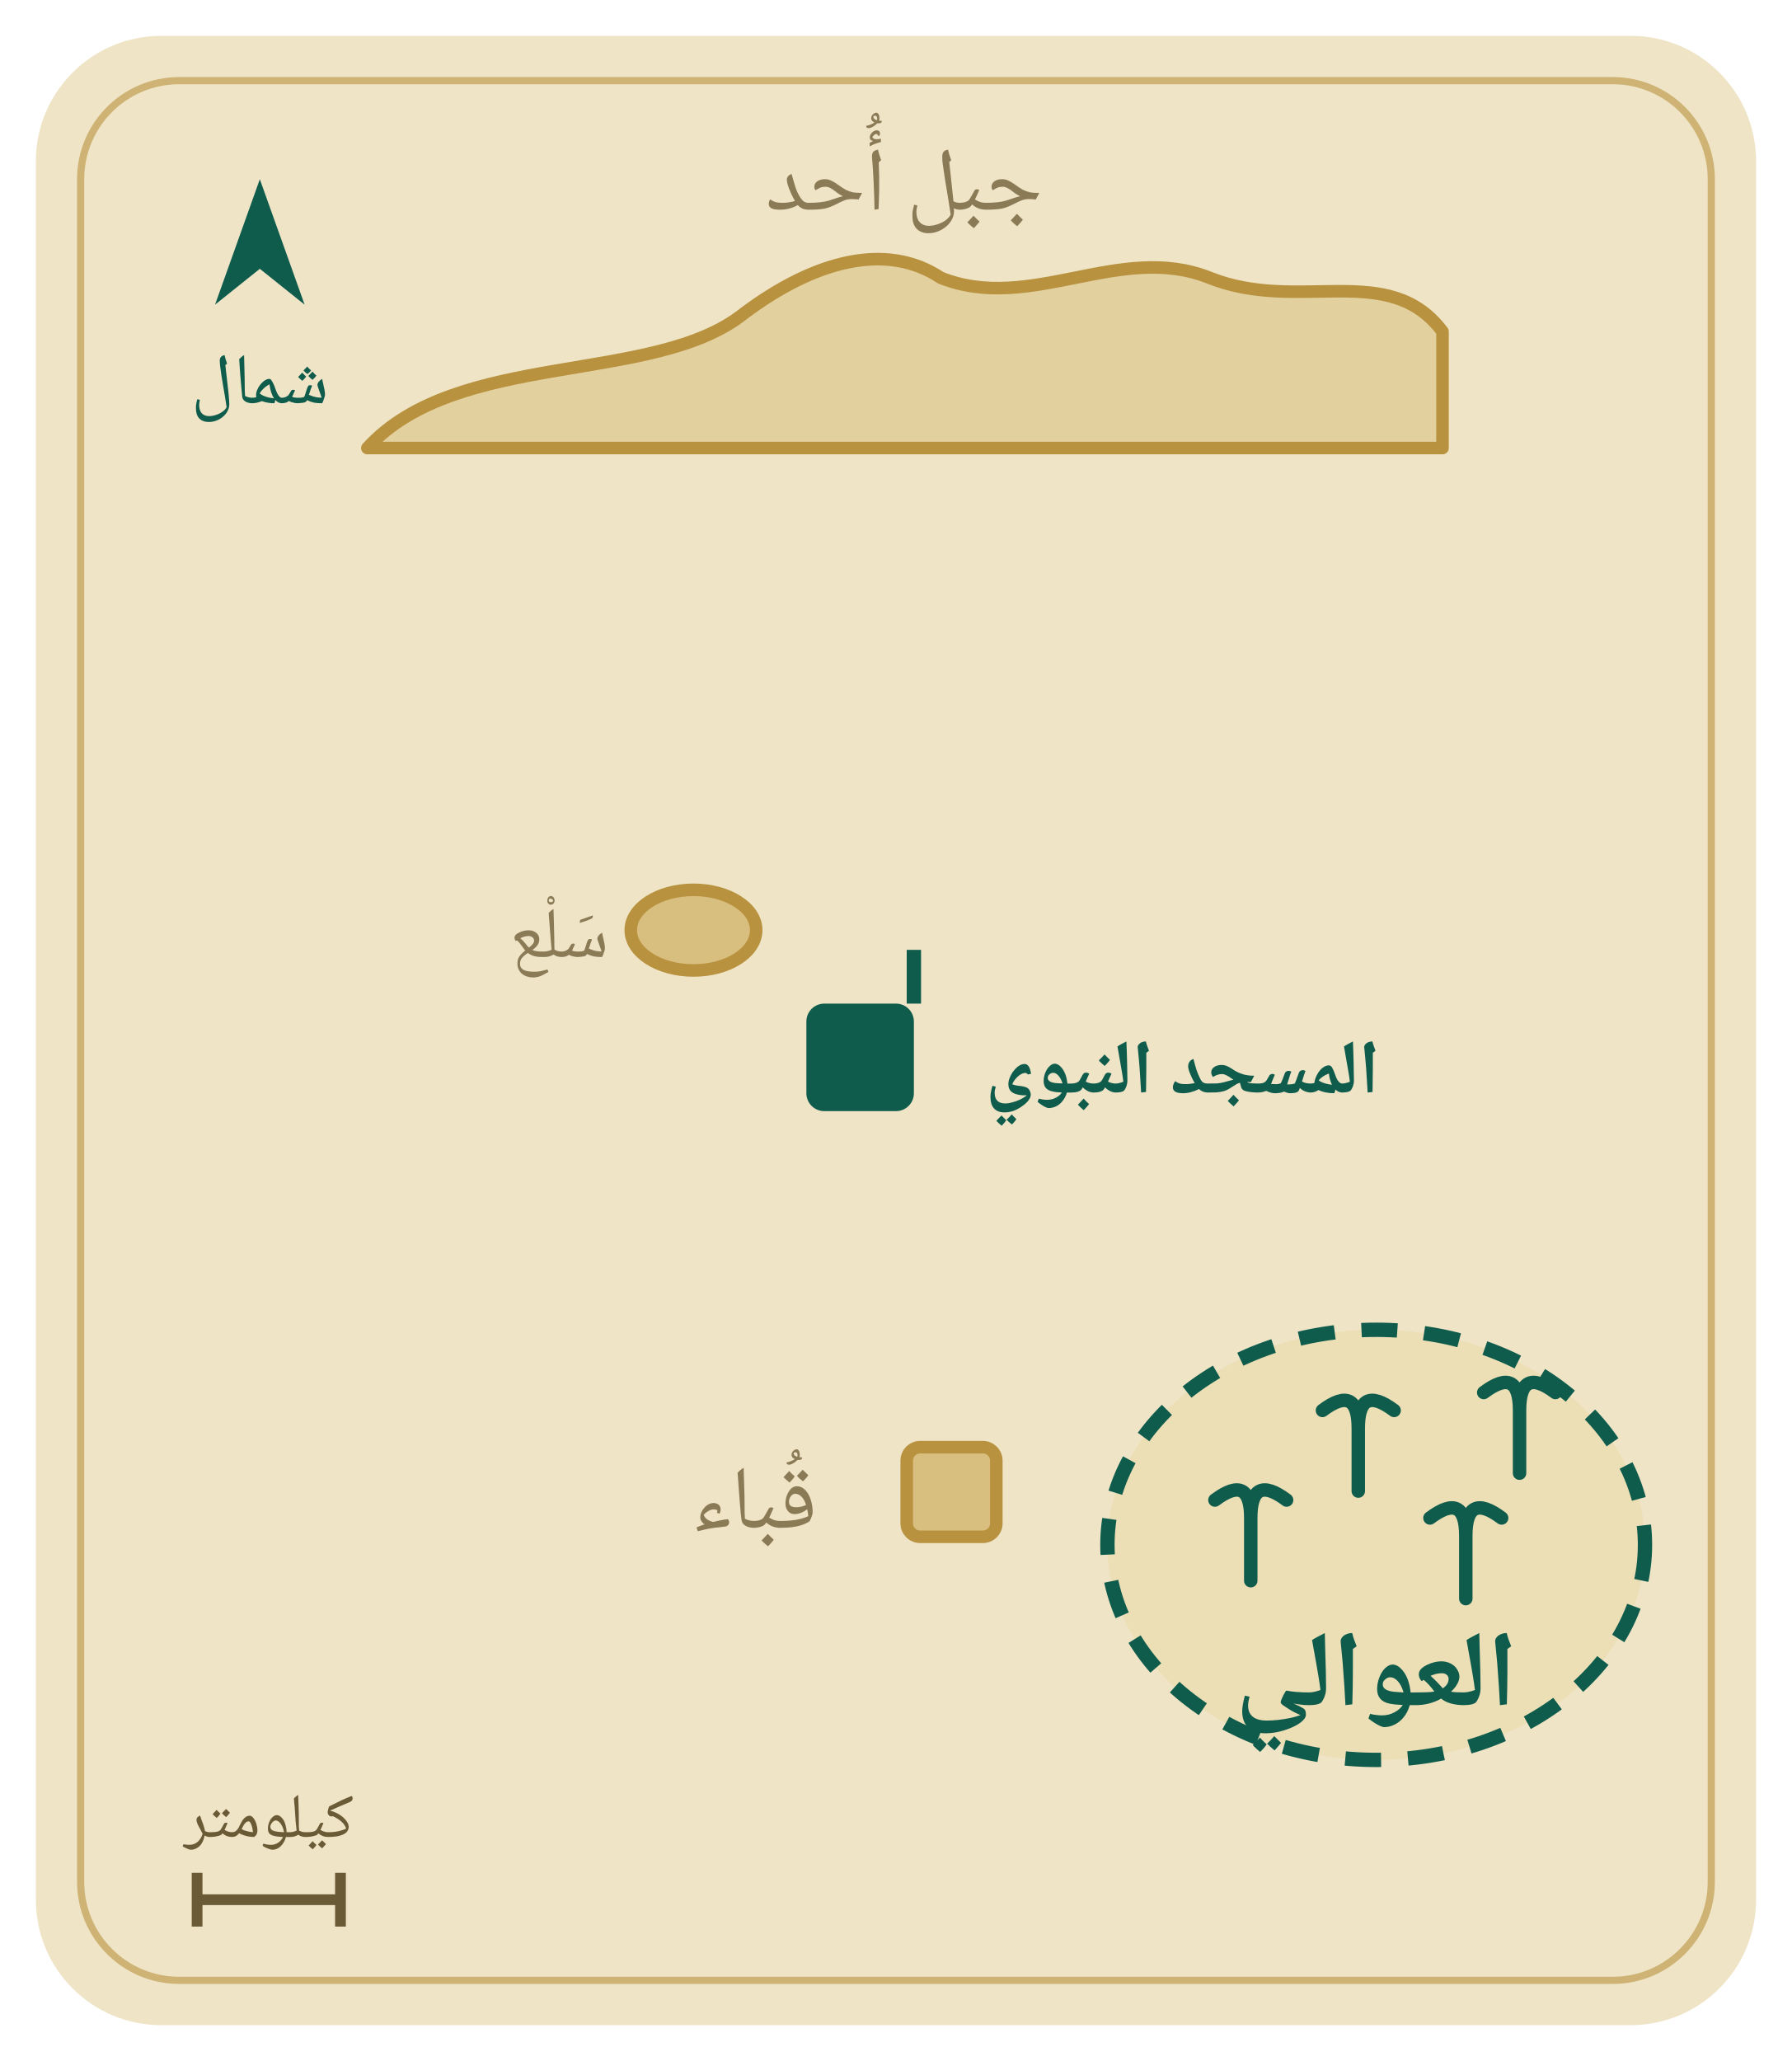
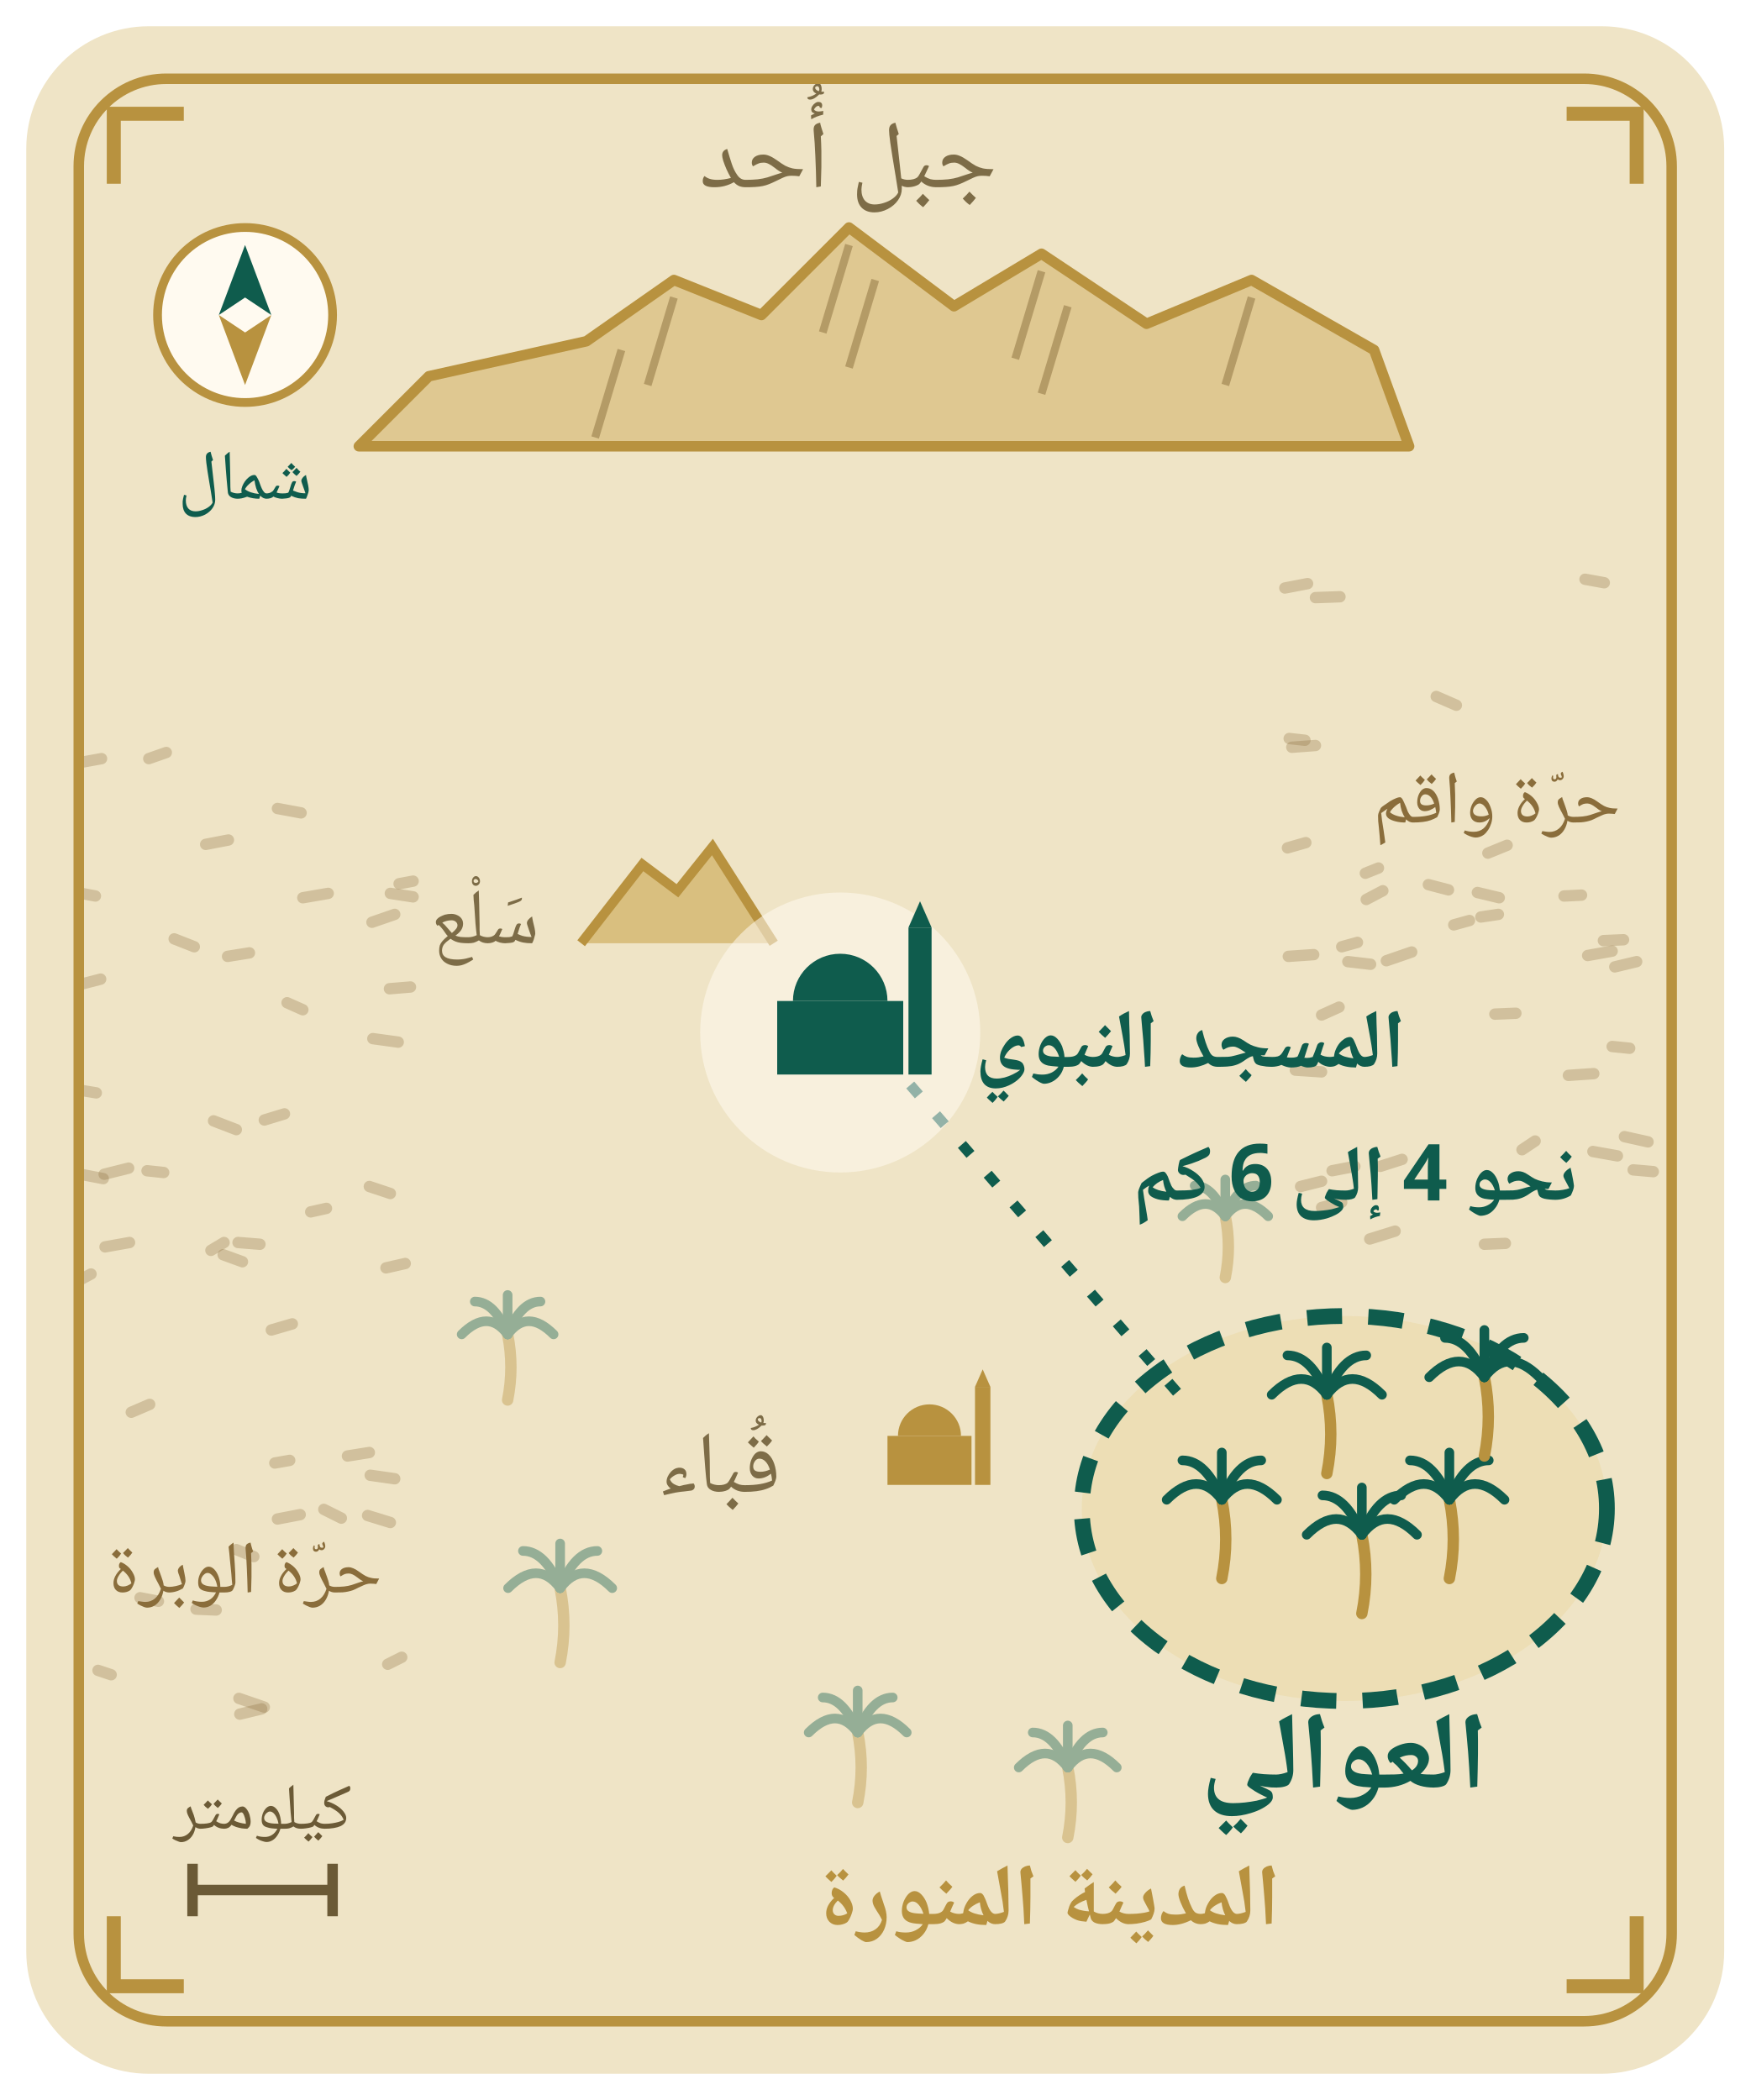
- <svg xmlns="http://www.w3.org/2000/svg" viewBox="0 0 200 230">
+ <svg xmlns="http://www.w3.org/2000/svg" viewBox="0 0 200 240">
  <style>
.g{fill:none;stroke:#b8923f;stroke-width:2.4;stroke-linecap:round;stroke-linejoin:round}
.gt{fill:none;stroke:#b8923f;stroke-width:1.4;stroke-linecap:round;stroke-linejoin:round}
.e{fill:none;stroke:#0f5c4d;stroke-width:2.4;stroke-linecap:round;stroke-linejoin:round}
.et{fill:none;stroke:#0f5c4d;stroke-width:1.5;stroke-linecap:round;stroke-linejoin:round}
.f{fill:#ecdcae}.f2{fill:#d9bf7f}.fe{fill:#cfe0d6}.w{fill:#fffaf0}.ink{fill:#7a5a22}
</style>
-   <rect x="4" y="4" width="192" height="222" rx="14" fill="#efe4c6" />
-   <rect x="9" y="9" width="182" height="212" rx="11" fill="none" stroke="#b8923f" stroke-width=".8" opacity=".6" />
-   <path class="f2" d="M41 50 C51 39 73 43 83 35 C91 29 99 27 105 31 C115 35 125 27 135 31 C145 35 155 29 161 37 L161 50 Z" opacity="0.55" />
-   <path class="gt" d="M41 50 C51 39 73 43 83 35 C91 29 99 27 105 31 C115 35 125 27 135 31 C145 35 155 29 161 37 L161 50 Z" />
-   <text x="100.9" y="23.4" font-family="Noto Naskh Arabic,Amiri,serif" text-anchor="middle" font-size="10" font-weight="400" fill="#8a7a55">جبل أُحد</text>
-   <ellipse class="f2" cx="77.4" cy="103.8" rx="7" ry="4.5" />
-   <ellipse class="gt" cx="77.4" cy="103.8" rx="7" ry="4.5" />
-   <text x="62.4" y="106.8" font-family="Noto Naskh Arabic,Amiri,serif" text-anchor="middle" font-size="8" font-weight="400" fill="#8a7a55">سَلْع</text>
-   <ellipse cx="153.6" cy="172.4" rx="30" ry="24" fill="#ecdcae" fill-opacity=".7" stroke="#0f5c4d" stroke-width="1.6" stroke-dasharray="4 3" />
-   <path class="et" d="M139.6 176.4 v-7 M135.6 167.4 q4 -3 4 2 q0 -5 4 -2" opacity="1" />
-   <path class="et" d="M151.6 166.4 v-7 M147.6 157.4 q4 -3 4 2 q0 -5 4 -2" opacity="1" />
-   <path class="et" d="M163.6 178.4 v-7 M159.6 169.4 q4 -3 4 2 q0 -5 4 -2" opacity="1" />
-   <path class="et" d="M169.6 164.4 v-7 M165.6 155.4 q4 -3 4 2 q0 -5 4 -2" opacity="1" />
-   <text x="153.6" y="190.4" font-family="Noto Naskh Arabic,Amiri,serif" text-anchor="middle" font-size="12" font-weight="700" fill="#0f5c4d">العوالي</text>
-   <rect x="101.2" y="161.5" width="10" height="10" rx="1.5" class="f2" />
-   <rect x="101.2" y="161.5" width="10" height="10" rx="1.5" class="gt" />
-   <text x="84.2" y="170.5" font-family="Noto Naskh Arabic,Amiri,serif" text-anchor="middle" font-size="10" font-weight="400" fill="#8a7a55">قُباء</text>
-   <rect x="90.0" y="112.0" width="12" height="12" rx="2" fill="#0f5c4d" />
-   <path d="M102.0 112.0 v-6" stroke="#0f5c4d" stroke-width="1.6" />
-   <text x="132.0" y="122.0" font-family="Noto Naskh Arabic,Amiri,serif" text-anchor="middle" font-size="8.5" fill="#0f5c4d" font-weight="700">المسجد النبوي</text>
-   <path d="M24 34 l5 -14 l5 14 l-5 -4 Z" fill="#0f5c4d" />
-   <text x="29" y="45" font-family="Noto Naskh Arabic,Amiri,serif" text-anchor="middle" font-size="8" fill="#0f5c4d">شمال</text>
-   <path d="M22 212 h16 M22 209 v6 M38 209 v6" stroke="#6b5a36" stroke-width="1.2" />
-   <text x="30.0" y="205" font-family="Noto Naskh Arabic,Amiri,serif" text-anchor="middle" font-size="7" fill="#6b5a36">كيلومتر</text>
+   <rect x="3" y="3" width="194" height="234" rx="14" fill="#efe4c6" />
+   <defs>
+     <clipPath id="mc">
+       <rect x="9" y="9" width="182" height="222" rx="10" />
+     </clipPath>
+   </defs>
+   <g clip-path="url(#mc)">
+     <path d="M152.2 133.8 l2.6 -0.5" stroke="#8a6d3b" stroke-width="1.3" stroke-linecap="round" opacity=".3" />
+     <path d="M168.8 102.0 l2.5 0.6" stroke="#8a6d3b" stroke-width="1.3" stroke-linecap="round" opacity=".3" />
+     <path d="M150.3 68.3 l2.8 -0.1" stroke="#8a6d3b" stroke-width="1.3" stroke-linecap="round" opacity=".3" />
+     <path d="M181.1 66.2 l2.2 0.4" stroke="#8a6d3b" stroke-width="1.3" stroke-linecap="round" opacity=".3" />
+     <path d="M156.5 141.6 l2.9 -0.9" stroke="#8a6d3b" stroke-width="1.3" stroke-linecap="round" opacity=".3" />
+     <path d="M147.2 109.3 l2.9 -0.2" stroke="#8a6d3b" stroke-width="1.3" stroke-linecap="round" opacity=".3" />
+     <path d="M156.0 99.8 l1.5 -0.6" stroke="#8a6d3b" stroke-width="1.3" stroke-linecap="round" opacity=".3" />
+     <path d="M166.1 105.7 l1.8 -0.5" stroke="#8a6d3b" stroke-width="1.3" stroke-linecap="round" opacity=".3" />
+     <path d="M156.1 102.8 l1.9 -1.0" stroke="#8a6d3b" stroke-width="1.3" stroke-linecap="round" opacity=".3" />
+     <path d="M184.5 110.5 l2.5 -0.6" stroke="#8a6d3b" stroke-width="1.3" stroke-linecap="round" opacity=".3" />
+     <path d="M191.7 134.8 l1.7 -0.3" stroke="#8a6d3b" stroke-width="1.3" stroke-linecap="round" opacity=".3" />
+     <path d="M179.2 122.9 l2.9 -0.2" stroke="#8a6d3b" stroke-width="1.3" stroke-linecap="round" opacity=".3" />
+     <path d="M184.2 119.6 l2.0 0.2" stroke="#8a6d3b" stroke-width="1.3" stroke-linecap="round" opacity=".3" />
+     <path d="M186.6 133.7 l2.3 0.2" stroke="#8a6d3b" stroke-width="1.3" stroke-linecap="round" opacity=".3" />
+     <path d="M147.6 85.4 l2.7 -0.2" stroke="#8a6d3b" stroke-width="1.3" stroke-linecap="round" opacity=".3" />
+     <path d="M154.0 109.9 l2.6 0.3" stroke="#8a6d3b" stroke-width="1.3" stroke-linecap="round" opacity=".3" />
+     <path d="M163.2 101.1 l2.3 0.6" stroke="#8a6d3b" stroke-width="1.3" stroke-linecap="round" opacity=".3" />
+     <path d="M170.0 97.5 l2.2 -0.9" stroke="#8a6d3b" stroke-width="1.3" stroke-linecap="round" opacity=".3" />
+     <path d="M148.0 122.3 l3.0 0.2" stroke="#8a6d3b" stroke-width="1.3" stroke-linecap="round" opacity=".3" />
+     <path d="M164.1 79.6 l2.3 1.0" stroke="#8a6d3b" stroke-width="1.3" stroke-linecap="round" opacity=".3" />
+     <path d="M181.4 109.2 l2.8 -0.5" stroke="#8a6d3b" stroke-width="1.3" stroke-linecap="round" opacity=".3" />
+     <path d="M169.6 142.2 l2.4 -0.1" stroke="#8a6d3b" stroke-width="1.3" stroke-linecap="round" opacity=".3" />
+     <path d="M158.4 109.8 l2.9 -1.0" stroke="#8a6d3b" stroke-width="1.3" stroke-linecap="round" opacity=".3" />
+     <path d="M182.0 131.6 l2.8 0.5" stroke="#8a6d3b" stroke-width="1.3" stroke-linecap="round" opacity=".3" />
+     <path d="M183.2 107.5 l2.3 -0.1" stroke="#8a6d3b" stroke-width="1.3" stroke-linecap="round" opacity=".3" />
+     <path d="M148.6 135.6 l2.4 -0.6" stroke="#8a6d3b" stroke-width="1.3" stroke-linecap="round" opacity=".3" />
+     <path d="M169.2 104.8 l2.0 -0.3" stroke="#8a6d3b" stroke-width="1.3" stroke-linecap="round" opacity=".3" />
+     <path d="M170.8 115.9 l2.4 -0.1" stroke="#8a6d3b" stroke-width="1.3" stroke-linecap="round" opacity=".3" />
+     <path d="M147.3 84.4 l1.8 0.2" stroke="#8a6d3b" stroke-width="1.3" stroke-linecap="round" opacity=".3" />
+     <path d="M185.6 129.9 l2.7 0.6" stroke="#8a6d3b" stroke-width="1.3" stroke-linecap="round" opacity=".3" />
+     <path d="M157.7 133.3 l2.5 -0.8" stroke="#8a6d3b" stroke-width="1.3" stroke-linecap="round" opacity=".3" />
+     <path d="M146.8 67.2 l2.6 -0.5" stroke="#8a6d3b" stroke-width="1.3" stroke-linecap="round" opacity=".3" />
+     <path d="M151.0 116.0 l2.0 -0.9" stroke="#8a6d3b" stroke-width="1.3" stroke-linecap="round" opacity=".3" />
+     <path d="M153.3 108.2 l1.8 -0.5" stroke="#8a6d3b" stroke-width="1.3" stroke-linecap="round" opacity=".3" />
+     <path d="M178.7 102.4 l2.0 -0.1" stroke="#8a6d3b" stroke-width="1.3" stroke-linecap="round" opacity=".3" />
+     <path d="M147.1 96.9 l2.1 -0.6" stroke="#8a6d3b" stroke-width="1.3" stroke-linecap="round" opacity=".3" />
+     <path d="M151.0 138.0 l2.3 -0.6" stroke="#8a6d3b" stroke-width="1.3" stroke-linecap="round" opacity=".3" />
+     <path d="M173.9 131.4 l1.5 -1.0" stroke="#8a6d3b" stroke-width="1.3" stroke-linecap="round" opacity=".3" />
+     <path d="M44.3 190.2 l1.6 -0.8" stroke="#8a6d3b" stroke-width="1.3" stroke-linecap="round" opacity=".3" />
+     <path d="M39.7 166.4 l2.5 -0.4" stroke="#8a6d3b" stroke-width="1.3" stroke-linecap="round" opacity=".3" />
+     <path d="M31.0 152.0 l2.4 -0.7" stroke="#8a6d3b" stroke-width="1.3" stroke-linecap="round" opacity=".3" />
+     <path d="M24.4 128.1 l2.6 1.0" stroke="#8a6d3b" stroke-width="1.3" stroke-linecap="round" opacity=".3" />
+     <path d="M44.1 144.9 l2.2 -0.5" stroke="#8a6d3b" stroke-width="1.3" stroke-linecap="round" opacity=".3" />
+     <path d="M9.4 87.1 l2.2 -0.4" stroke="#8a6d3b" stroke-width="1.3" stroke-linecap="round" opacity=".3" />
+     <path d="M22.4 183.9 l2.3 0.1" stroke="#8a6d3b" stroke-width="1.3" stroke-linecap="round" opacity=".3" />
+     <path d="M17.0 86.7 l2.0 -0.7" stroke="#8a6d3b" stroke-width="1.3" stroke-linecap="round" opacity=".3" />
+     <path d="M27.4 195.9 l2.5 -0.6" stroke="#8a6d3b" stroke-width="1.3" stroke-linecap="round" opacity=".3" />
+     <path d="M42.0 173.2 l2.6 0.8" stroke="#8a6d3b" stroke-width="1.3" stroke-linecap="round" opacity=".3" />
+     <path d="M37.0 172.5 l2.0 1.0" stroke="#8a6d3b" stroke-width="1.3" stroke-linecap="round" opacity=".3" />
+     <path d="M44.6 102.1 l2.6 0.4" stroke="#8a6d3b" stroke-width="1.3" stroke-linecap="round" opacity=".3" />
+     <path d="M25.5 143.4 l2.2 0.8" stroke="#8a6d3b" stroke-width="1.3" stroke-linecap="round" opacity=".3" />
+     <path d="M27.0 177.1 l2.0 0.8" stroke="#8a6d3b" stroke-width="1.3" stroke-linecap="round" opacity=".3" />
+     <path d="M42.2 135.6 l2.4 0.8" stroke="#8a6d3b" stroke-width="1.3" stroke-linecap="round" opacity=".3" />
+     <path d="M35.5 138.5 l1.8 -0.4" stroke="#8a6d3b" stroke-width="1.3" stroke-linecap="round" opacity=".3" />
+     <path d="M34.6 102.6 l2.9 -0.5" stroke="#8a6d3b" stroke-width="1.3" stroke-linecap="round" opacity=".3" />
+     <path d="M42.6 118.7 l2.9 0.4" stroke="#8a6d3b" stroke-width="1.3" stroke-linecap="round" opacity=".3" />
+     <path d="M27.2 142.0 l2.5 0.2" stroke="#8a6d3b" stroke-width="1.3" stroke-linecap="round" opacity=".3" />
+     <path d="M19.9 107.3 l2.3 0.9" stroke="#8a6d3b" stroke-width="1.3" stroke-linecap="round" opacity=".3" />
+     <path d="M31.7 92.4 l2.7 0.5" stroke="#8a6d3b" stroke-width="1.3" stroke-linecap="round" opacity=".3" />
+     <path d="M42.5 105.4 l2.6 -0.9" stroke="#8a6d3b" stroke-width="1.3" stroke-linecap="round" opacity=".3" />
+     <path d="M32.8 114.6 l1.8 0.8" stroke="#8a6d3b" stroke-width="1.3" stroke-linecap="round" opacity=".3" />
+     <path d="M12.0 142.5 l2.8 -0.5" stroke="#8a6d3b" stroke-width="1.3" stroke-linecap="round" opacity=".3" />
+     <path d="M16.0 182.6 l2.1 0.4" stroke="#8a6d3b" stroke-width="1.3" stroke-linecap="round" opacity=".3" />
+     <path d="M9.2 124.6 l1.8 0.3" stroke="#8a6d3b" stroke-width="1.3" stroke-linecap="round" opacity=".3" />
+     <path d="M11.2 190.9 l1.5 0.5" stroke="#8a6d3b" stroke-width="1.3" stroke-linecap="round" opacity=".3" />
+     <path d="M8.8 112.6 l2.7 -0.7" stroke="#8a6d3b" stroke-width="1.3" stroke-linecap="round" opacity=".3" />
+     <path d="M15.0 161.4 l2.1 -0.9" stroke="#8a6d3b" stroke-width="1.3" stroke-linecap="round" opacity=".3" />
+     <path d="M45.6 101.0 l1.6 -0.3" stroke="#8a6d3b" stroke-width="1.3" stroke-linecap="round" opacity=".3" />
+     <path d="M31.4 167.2 l1.7 -0.3" stroke="#8a6d3b" stroke-width="1.3" stroke-linecap="round" opacity=".3" />
+     <path d="M9.2 134.2 l2.6 0.5" stroke="#8a6d3b" stroke-width="1.3" stroke-linecap="round" opacity=".3" />
+     <path d="M42.3 168.6 l2.8 0.4" stroke="#8a6d3b" stroke-width="1.3" stroke-linecap="round" opacity=".3" />
+     <path d="M26.0 109.3 l2.5 -0.4" stroke="#8a6d3b" stroke-width="1.3" stroke-linecap="round" opacity=".3" />
+     <path d="M11.9 134.2 l2.8 -0.7" stroke="#8a6d3b" stroke-width="1.3" stroke-linecap="round" opacity=".3" />
+     <path d="M30.2 128.0 l2.3 -0.7" stroke="#8a6d3b" stroke-width="1.3" stroke-linecap="round" opacity=".3" />
+     <path d="M44.5 113.0 l2.4 -0.2" stroke="#8a6d3b" stroke-width="1.3" stroke-linecap="round" opacity=".3" />
+     <path d="M8.7 146.5 l1.7 -0.9" stroke="#8a6d3b" stroke-width="1.3" stroke-linecap="round" opacity=".3" />
+     <path d="M9.3 102.1 l1.6 0.3" stroke="#8a6d3b" stroke-width="1.3" stroke-linecap="round" opacity=".3" />
+     <path d="M27.3 194.1 l2.9 1.0" stroke="#8a6d3b" stroke-width="1.3" stroke-linecap="round" opacity=".3" />
+     <path d="M16.8 133.8 l1.9 0.2" stroke="#8a6d3b" stroke-width="1.3" stroke-linecap="round" opacity=".3" />
+     <path d="M31.7 173.6 l2.6 -0.5" stroke="#8a6d3b" stroke-width="1.3" stroke-linecap="round" opacity=".3" />
+     <path d="M24.1 142.9 l1.5 -0.9" stroke="#8a6d3b" stroke-width="1.3" stroke-linecap="round" opacity=".3" />
+     <path d="M23.5 96.5 l2.6 -0.5" stroke="#8a6d3b" stroke-width="1.3" stroke-linecap="round" opacity=".3" />
+     <text x="171" y="94" font-family="Noto Naskh Arabic,Amiri,serif" text-anchor="middle" font-size="8.5" font-weight="400" fill="#8a6d3b">حرّة واقم</text>
+     <text x="28" y="182" font-family="Noto Naskh Arabic,Amiri,serif" text-anchor="middle" font-size="8.5" font-weight="400" fill="#8a6d3b">حرّة الوبرة</text>
+     <g opacity="0.4">
+       <path d="M64 190 q0.85 -4.25 0 -8.5" fill="none" stroke="#b8923f" stroke-width="1.3" stroke-linecap="round" />
+       <path d="M64 181.5 q-2.55 -3.4 -5.95 0.0" fill="none" stroke="#0f5c4d" stroke-width="1.1" stroke-linecap="round" />
+       <path d="M64 181.5 q2.55 -3.4 5.95 0.0" fill="none" stroke="#0f5c4d" stroke-width="1.1" stroke-linecap="round" />
+       <path d="M64 181.5 q-1.7 -4.25 -4.25 -4.25" fill="none" stroke="#0f5c4d" stroke-width="1.1" stroke-linecap="round" />
+       <path d="M64 181.5 q1.7 -4.25 4.25 -4.25" fill="none" stroke="#0f5c4d" stroke-width="1.1" stroke-linecap="round" />
+       <path d="M64 181.5 q0.0 -3.4 0.0 -5.1" fill="none" stroke="#0f5c4d" stroke-width="1.1" stroke-linecap="round" />
+     </g>
+     <g opacity="0.4">
+       <path d="M98 206 q0.8 -4.0 0 -8.0" fill="none" stroke="#b8923f" stroke-width="1.3" stroke-linecap="round" />
+       <path d="M98 198.0 q-2.4 -3.2 -5.6 0.0" fill="none" stroke="#0f5c4d" stroke-width="1.1" stroke-linecap="round" />
+       <path d="M98 198.0 q2.4 -3.2 5.6 0.0" fill="none" stroke="#0f5c4d" stroke-width="1.1" stroke-linecap="round" />
+       <path d="M98 198.0 q-1.6 -4.0 -4.0 -4.0" fill="none" stroke="#0f5c4d" stroke-width="1.1" stroke-linecap="round" />
+       <path d="M98 198.0 q1.6 -4.0 4.0 -4.0" fill="none" stroke="#0f5c4d" stroke-width="1.1" stroke-linecap="round" />
+       <path d="M98 198.0 q0.0 -3.2 0.0 -4.8" fill="none" stroke="#0f5c4d" stroke-width="1.1" stroke-linecap="round" />
+     </g>
+     <g opacity="0.4">
+       <path d="M58 160 q0.75 -3.75 0 -7.5" fill="none" stroke="#b8923f" stroke-width="1.3" stroke-linecap="round" />
+       <path d="M58 152.5 q-2.25 -3.0 -5.25 0.0" fill="none" stroke="#0f5c4d" stroke-width="1.1" stroke-linecap="round" />
+       <path d="M58 152.5 q2.25 -3.0 5.25 0.0" fill="none" stroke="#0f5c4d" stroke-width="1.1" stroke-linecap="round" />
+       <path d="M58 152.5 q-1.5 -3.75 -3.75 -3.75" fill="none" stroke="#0f5c4d" stroke-width="1.1" stroke-linecap="round" />
+       <path d="M58 152.5 q1.5 -3.75 3.75 -3.75" fill="none" stroke="#0f5c4d" stroke-width="1.1" stroke-linecap="round" />
+       <path d="M58 152.5 q0.0 -3.0 0.0 -4.5" fill="none" stroke="#0f5c4d" stroke-width="1.1" stroke-linecap="round" />
+     </g>
+     <g opacity="0.4">
+       <path d="M122 210 q0.8 -4.0 0 -8.0" fill="none" stroke="#b8923f" stroke-width="1.3" stroke-linecap="round" />
+       <path d="M122 202.0 q-2.4 -3.2 -5.6 0.0" fill="none" stroke="#0f5c4d" stroke-width="1.1" stroke-linecap="round" />
+       <path d="M122 202.0 q2.4 -3.2 5.6 0.0" fill="none" stroke="#0f5c4d" stroke-width="1.1" stroke-linecap="round" />
+       <path d="M122 202.0 q-1.6 -4.0 -4.0 -4.0" fill="none" stroke="#0f5c4d" stroke-width="1.1" stroke-linecap="round" />
+       <path d="M122 202.0 q1.6 -4.0 4.0 -4.0" fill="none" stroke="#0f5c4d" stroke-width="1.1" stroke-linecap="round" />
+       <path d="M122 202.0 q0.0 -3.2 0.0 -4.8" fill="none" stroke="#0f5c4d" stroke-width="1.1" stroke-linecap="round" />
+     </g>
+     <g opacity="0.4">
+       <path d="M140 146 q0.7 -3.5 0 -7.0" fill="none" stroke="#b8923f" stroke-width="1.3" stroke-linecap="round" />
+       <path d="M140 139.0 q-2.1 -2.8 -4.9 0.0" fill="none" stroke="#0f5c4d" stroke-width="1.1" stroke-linecap="round" />
+       <path d="M140 139.0 q2.1 -2.8 4.9 0.0" fill="none" stroke="#0f5c4d" stroke-width="1.1" stroke-linecap="round" />
+       <path d="M140 139.0 q-1.4 -3.5 -3.5 -3.5" fill="none" stroke="#0f5c4d" stroke-width="1.1" stroke-linecap="round" />
+       <path d="M140 139.0 q1.4 -3.5 3.5 -3.5" fill="none" stroke="#0f5c4d" stroke-width="1.1" stroke-linecap="round" />
+       <path d="M140 139.0 q0.0 -2.8 0.0 -4.2" fill="none" stroke="#0f5c4d" stroke-width="1.1" stroke-linecap="round" />
+     </g>
+     <path d="M41 51 L49 43 L67 39 L77 32 L87 36 L97 26 L109 35 L119 29 L131 37 L143 32 L157 40 L161 51 Z" fill="#d9bf7f" opacity="0.75" />
+     <path d="M77 34 l-3 10" stroke="#8a6d3b" stroke-width=".9" opacity=".5" />
+     <path d="M97 28 l-3 10" stroke="#8a6d3b" stroke-width=".9" opacity=".5" />
+     <path d="M100 32 l-3 10" stroke="#8a6d3b" stroke-width=".9" opacity=".5" />
+     <path d="M119 31 l-3 10" stroke="#8a6d3b" stroke-width=".9" opacity=".5" />
+     <path d="M122 35 l-3 10" stroke="#8a6d3b" stroke-width=".9" opacity=".5" />
+     <path d="M143 34 l-3 10" stroke="#8a6d3b" stroke-width=".9" opacity=".5" />
+     <path d="M71 40 l-3 10" stroke="#8a6d3b" stroke-width=".9" opacity=".5" />
+     <path d="M41 51 L49 43 L67 39 L77 32 L87 36 L97 26 L109 35 L119 29 L131 37 L143 32 L157 40 L161 51 Z" fill="none" stroke="#b8923f" stroke-width="1.2" stroke-linejoin="round" />
+     <text x="96.9" y="21.4" font-family="Noto Naskh Arabic,Amiri,serif" text-anchor="middle" font-size="11" font-weight="400" fill="#7d6c47">جبل أُحد</text>
+     <path d="M66.4 107.8 L73.4 98.8 L77.4 101.8 L81.4 96.8 L88.4 107.8 Z" fill="#d9bf7f" />
+     <path d="M66.4 107.8 L73.4 98.8 L77.4 101.8 L81.4 96.8 L88.4 107.8" fill="none" stroke="#b8923f" stroke-width="1.1" />
+     <text x="55.4" y="107.8" font-family="Noto Naskh Arabic,Amiri,serif" text-anchor="middle" font-size="9" font-weight="400" fill="#7d6c47">سَلْع</text>
+     <ellipse cx="153.6" cy="172.4" rx="30" ry="22" fill="#ecdcae" fill-opacity=".75" stroke="#0f5c4d" stroke-width="1.8" stroke-dasharray="4 3" />
+     <g opacity="1.0">
+       <path d="M139.6 180.4 q0.9 -4.5 0 -9.0" fill="none" stroke="#b8923f" stroke-width="1.3" stroke-linecap="round" />
+       <path d="M139.6 171.4 q-2.7 -3.6 -6.3 0.0" fill="none" stroke="#0f5c4d" stroke-width="1.1" stroke-linecap="round" />
+       <path d="M139.6 171.4 q2.7 -3.6 6.3 0.0" fill="none" stroke="#0f5c4d" stroke-width="1.1" stroke-linecap="round" />
+       <path d="M139.6 171.4 q-1.8 -4.5 -4.5 -4.5" fill="none" stroke="#0f5c4d" stroke-width="1.1" stroke-linecap="round" />
+       <path d="M139.6 171.4 q1.8 -4.5 4.5 -4.5" fill="none" stroke="#0f5c4d" stroke-width="1.1" stroke-linecap="round" />
+       <path d="M139.6 171.4 q0.0 -3.6 0.0 -5.4" fill="none" stroke="#0f5c4d" stroke-width="1.1" stroke-linecap="round" />
+     </g>
+     <g opacity="1.0">
+       <path d="M151.6 168.4 q0.9 -4.5 0 -9.0" fill="none" stroke="#b8923f" stroke-width="1.3" stroke-linecap="round" />
+       <path d="M151.6 159.4 q-2.7 -3.6 -6.3 0.0" fill="none" stroke="#0f5c4d" stroke-width="1.1" stroke-linecap="round" />
+       <path d="M151.6 159.4 q2.7 -3.6 6.3 0.0" fill="none" stroke="#0f5c4d" stroke-width="1.1" stroke-linecap="round" />
+       <path d="M151.6 159.4 q-1.8 -4.5 -4.5 -4.5" fill="none" stroke="#0f5c4d" stroke-width="1.1" stroke-linecap="round" />
+       <path d="M151.6 159.4 q1.8 -4.5 4.5 -4.5" fill="none" stroke="#0f5c4d" stroke-width="1.1" stroke-linecap="round" />
+       <path d="M151.6 159.4 q0.0 -3.6 0.0 -5.4" fill="none" stroke="#0f5c4d" stroke-width="1.1" stroke-linecap="round" />
+     </g>
+     <g opacity="1.0">
+       <path d="M165.6 180.4 q0.9 -4.5 0 -9.0" fill="none" stroke="#b8923f" stroke-width="1.3" stroke-linecap="round" />
+       <path d="M165.6 171.4 q-2.7 -3.6 -6.3 0.0" fill="none" stroke="#0f5c4d" stroke-width="1.1" stroke-linecap="round" />
+       <path d="M165.6 171.4 q2.7 -3.6 6.3 0.0" fill="none" stroke="#0f5c4d" stroke-width="1.1" stroke-linecap="round" />
+       <path d="M165.6 171.4 q-1.8 -4.5 -4.5 -4.5" fill="none" stroke="#0f5c4d" stroke-width="1.1" stroke-linecap="round" />
+       <path d="M165.6 171.4 q1.8 -4.5 4.5 -4.5" fill="none" stroke="#0f5c4d" stroke-width="1.1" stroke-linecap="round" />
+       <path d="M165.6 171.4 q0.0 -3.6 0.0 -5.4" fill="none" stroke="#0f5c4d" stroke-width="1.1" stroke-linecap="round" />
+     </g>
+     <g opacity="1.0">
+       <path d="M169.6 166.4 q0.9 -4.5 0 -9.0" fill="none" stroke="#b8923f" stroke-width="1.3" stroke-linecap="round" />
+       <path d="M169.6 157.4 q-2.7 -3.6 -6.3 0.0" fill="none" stroke="#0f5c4d" stroke-width="1.1" stroke-linecap="round" />
+       <path d="M169.6 157.4 q2.7 -3.6 6.3 0.0" fill="none" stroke="#0f5c4d" stroke-width="1.1" stroke-linecap="round" />
+       <path d="M169.6 157.4 q-1.8 -4.5 -4.5 -4.5" fill="none" stroke="#0f5c4d" stroke-width="1.1" stroke-linecap="round" />
+       <path d="M169.6 157.4 q1.8 -4.5 4.5 -4.5" fill="none" stroke="#0f5c4d" stroke-width="1.1" stroke-linecap="round" />
+       <path d="M169.6 157.4 q0.0 -3.6 0.0 -5.4" fill="none" stroke="#0f5c4d" stroke-width="1.1" stroke-linecap="round" />
+     </g>
+     <g opacity="1.0">
+       <path d="M155.6 184.4 q0.9 -4.5 0 -9.0" fill="none" stroke="#b8923f" stroke-width="1.3" stroke-linecap="round" />
+       <path d="M155.6 175.4 q-2.7 -3.6 -6.3 0.0" fill="none" stroke="#0f5c4d" stroke-width="1.1" stroke-linecap="round" />
+       <path d="M155.6 175.4 q2.7 -3.6 6.3 0.0" fill="none" stroke="#0f5c4d" stroke-width="1.1" stroke-linecap="round" />
+       <path d="M155.6 175.4 q-1.8 -4.5 -4.5 -4.5" fill="none" stroke="#0f5c4d" stroke-width="1.1" stroke-linecap="round" />
+       <path d="M155.6 175.4 q1.8 -4.5 4.5 -4.5" fill="none" stroke="#0f5c4d" stroke-width="1.1" stroke-linecap="round" />
+       <path d="M155.6 175.4 q0.0 -3.6 0.0 -5.4" fill="none" stroke="#0f5c4d" stroke-width="1.1" stroke-linecap="round" />
+     </g>
+     <path d="M104.0 124.0 L135.6 160.4" stroke="#0f5c4d" stroke-width="1.2" stroke-dasharray="1.5 3" />
+     <text x="154.8" y="137.2" font-family="Noto Naskh Arabic,Amiri,serif" text-anchor="middle" font-size="9" fill="#0f5c4d" font-weight="700">نحو 4 إلى 6 كم</text>
+     <text x="153.6" y="204.4" font-family="Noto Naskh Arabic,Amiri,serif" text-anchor="middle" font-size="12.5" font-weight="700" fill="#0f5c4d">العوالي</text>
+     <rect x="101.4" y="164.1" width="9.6" height="5.6" fill="#b8923f" />
+     <path d="M102.6 164.1 a3.6 3.6 0 0 1 7.2 0 Z" fill="#b8923f" />
+     <rect x="111.4" y="158.5" width="1.76" height="11.2" fill="#b8923f" />
+     <path d="M111.4 158.5 l0.88 -2.0 l0.88 2.0 Z" fill="#b8923f" />
+     <text x="82.2" y="170.5" font-family="Noto Naskh Arabic,Amiri,serif" text-anchor="middle" font-size="10" font-weight="400" fill="#7d6c47">قُباء</text>
+     <circle cx="96.0" cy="118.0" r="16" fill="#fffaf0" opacity=".55" />
+     <rect x="88.8" y="114.4" width="14.4" height="8.4" fill="#0f5c4d" />
+     <path d="M90.6 114.4 a5.4 5.4 0 0 1 10.8 0 Z" fill="#0f5c4d" />
+     <rect x="103.8" y="106.0" width="2.64" height="16.8" fill="#0f5c4d" />
+     <path d="M103.8 106.0 l1.32 -3.0 l1.32 3.0 Z" fill="#0f5c4d" />
+     <text x="136.0" y="122.0" font-family="Noto Naskh Arabic,Amiri,serif" text-anchor="middle" font-size="9.5" fill="#0f5c4d" font-weight="700">المسجد النبوي</text>
+   </g>
+   <rect x="9" y="9" width="182" height="222" rx="10" fill="none" stroke="#b8923f" stroke-width="1.2" />
+   <path d="M14 22 v-8 h8" fill="none" stroke="#b8923f" stroke-width="1.6" transform="translate(-1 -1)" />
+   <path d="M186 22 v-8 h-8" fill="none" stroke="#b8923f" stroke-width="1.6" transform="translate(1 -1)" />
+   <path d="M14 218 v8 h8" fill="none" stroke="#b8923f" stroke-width="1.6" transform="translate(-1 1)" />
+   <path d="M186 218 v8 h-8" fill="none" stroke="#b8923f" stroke-width="1.6" transform="translate(1 1)" />
+   <g transform="translate(28 36)">
+     <circle r="10" fill="#fffaf0" stroke="#b8923f" stroke-width="1" />
+     <path d="M0 -8 L3 0 L0 -2 L-3 0 Z" fill="#0f5c4d" />
+     <path d="M0 8 L3 0 L0 2 L-3 0 Z" fill="#b8923f" />
+   </g>
+   <text x="28" y="57" font-family="Noto Naskh Arabic,Amiri,serif" text-anchor="middle" font-size="8" fill="#0f5c4d">شمال</text>
+   <path d="M22 216 h16 M22 213 v6 M38 213 v6" stroke="#6b5a36" stroke-width="1.2" />
+   <text x="30.0" y="209" font-family="Noto Naskh Arabic,Amiri,serif" text-anchor="middle" font-size="7.5" fill="#6b5a36">كيلومتر</text>
+   <text x="120.0" y="220" font-family="Noto Naskh Arabic,Amiri,serif" text-anchor="middle" font-size="10" fill="#b8923f" font-weight="700">المدينة المنورة</text>
</svg>
